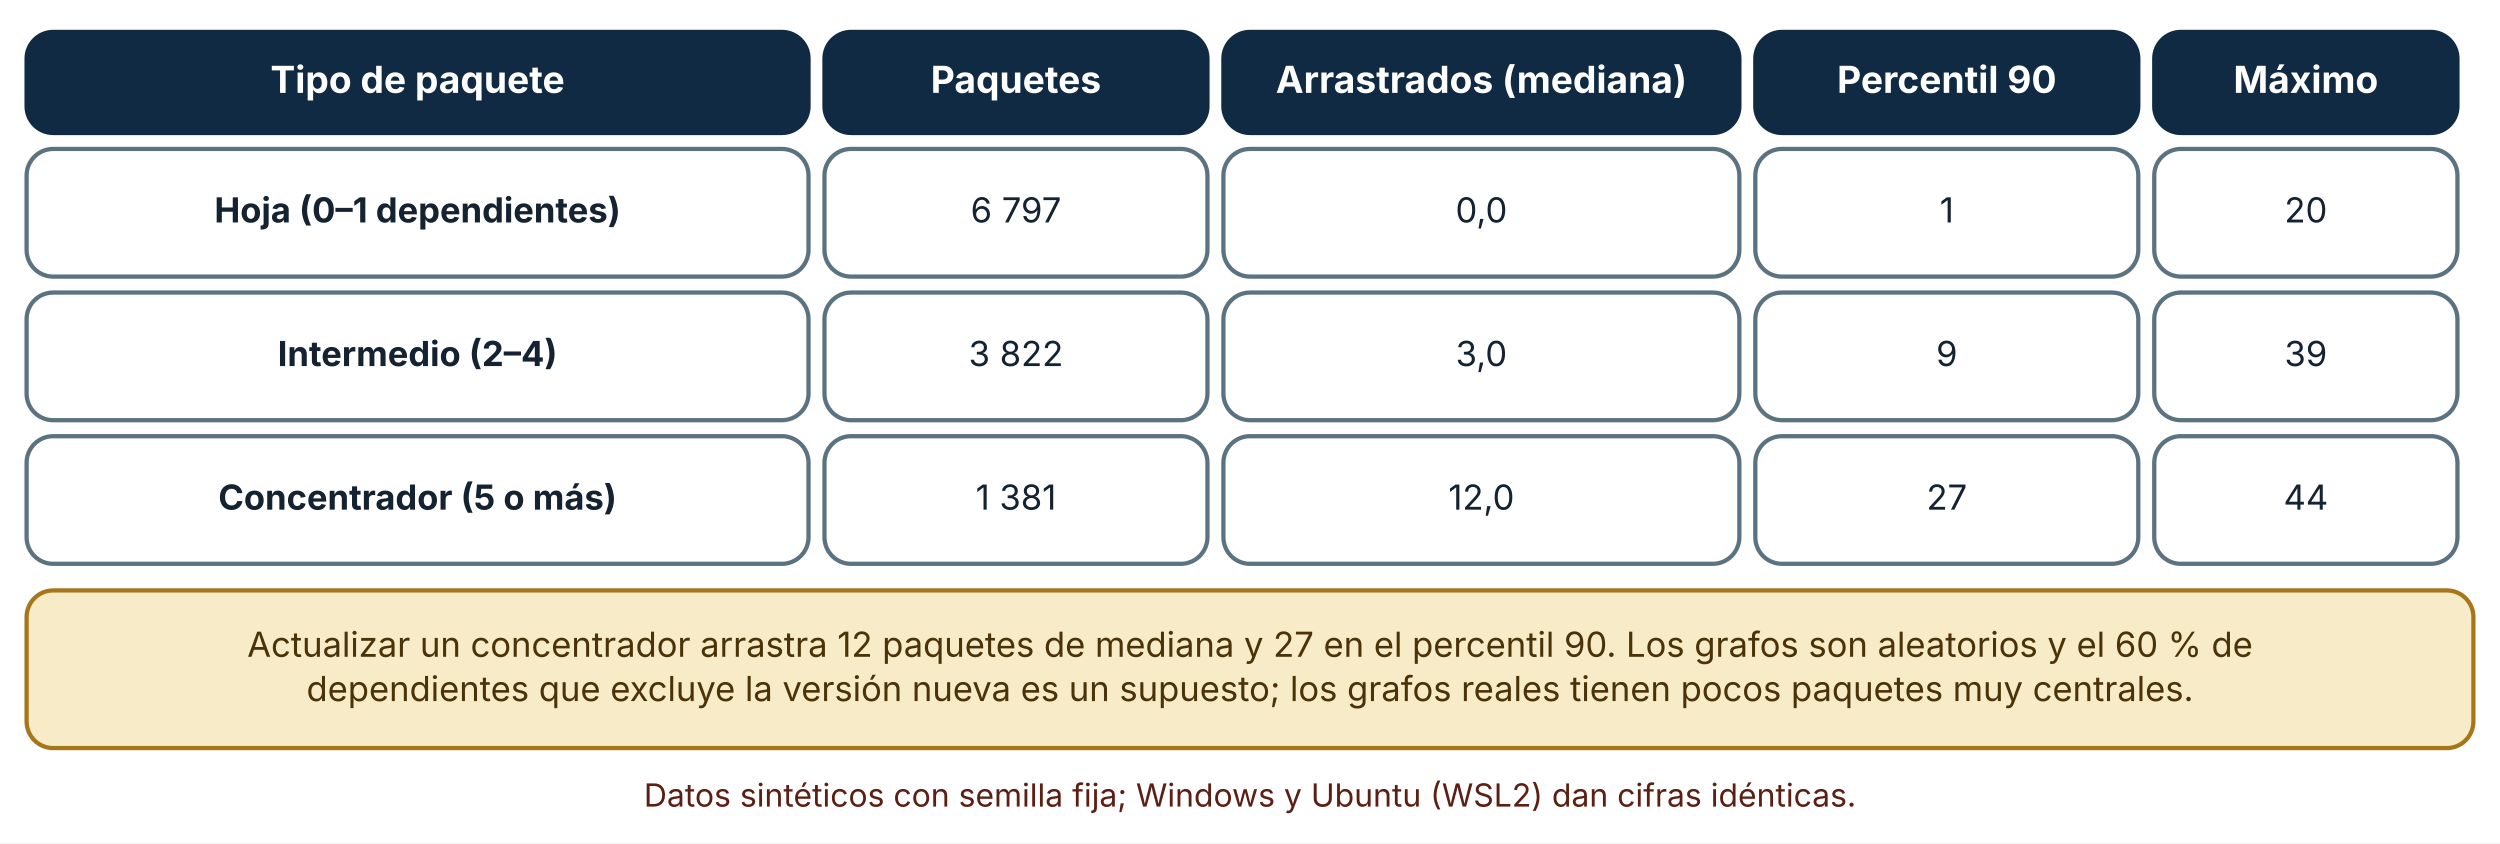
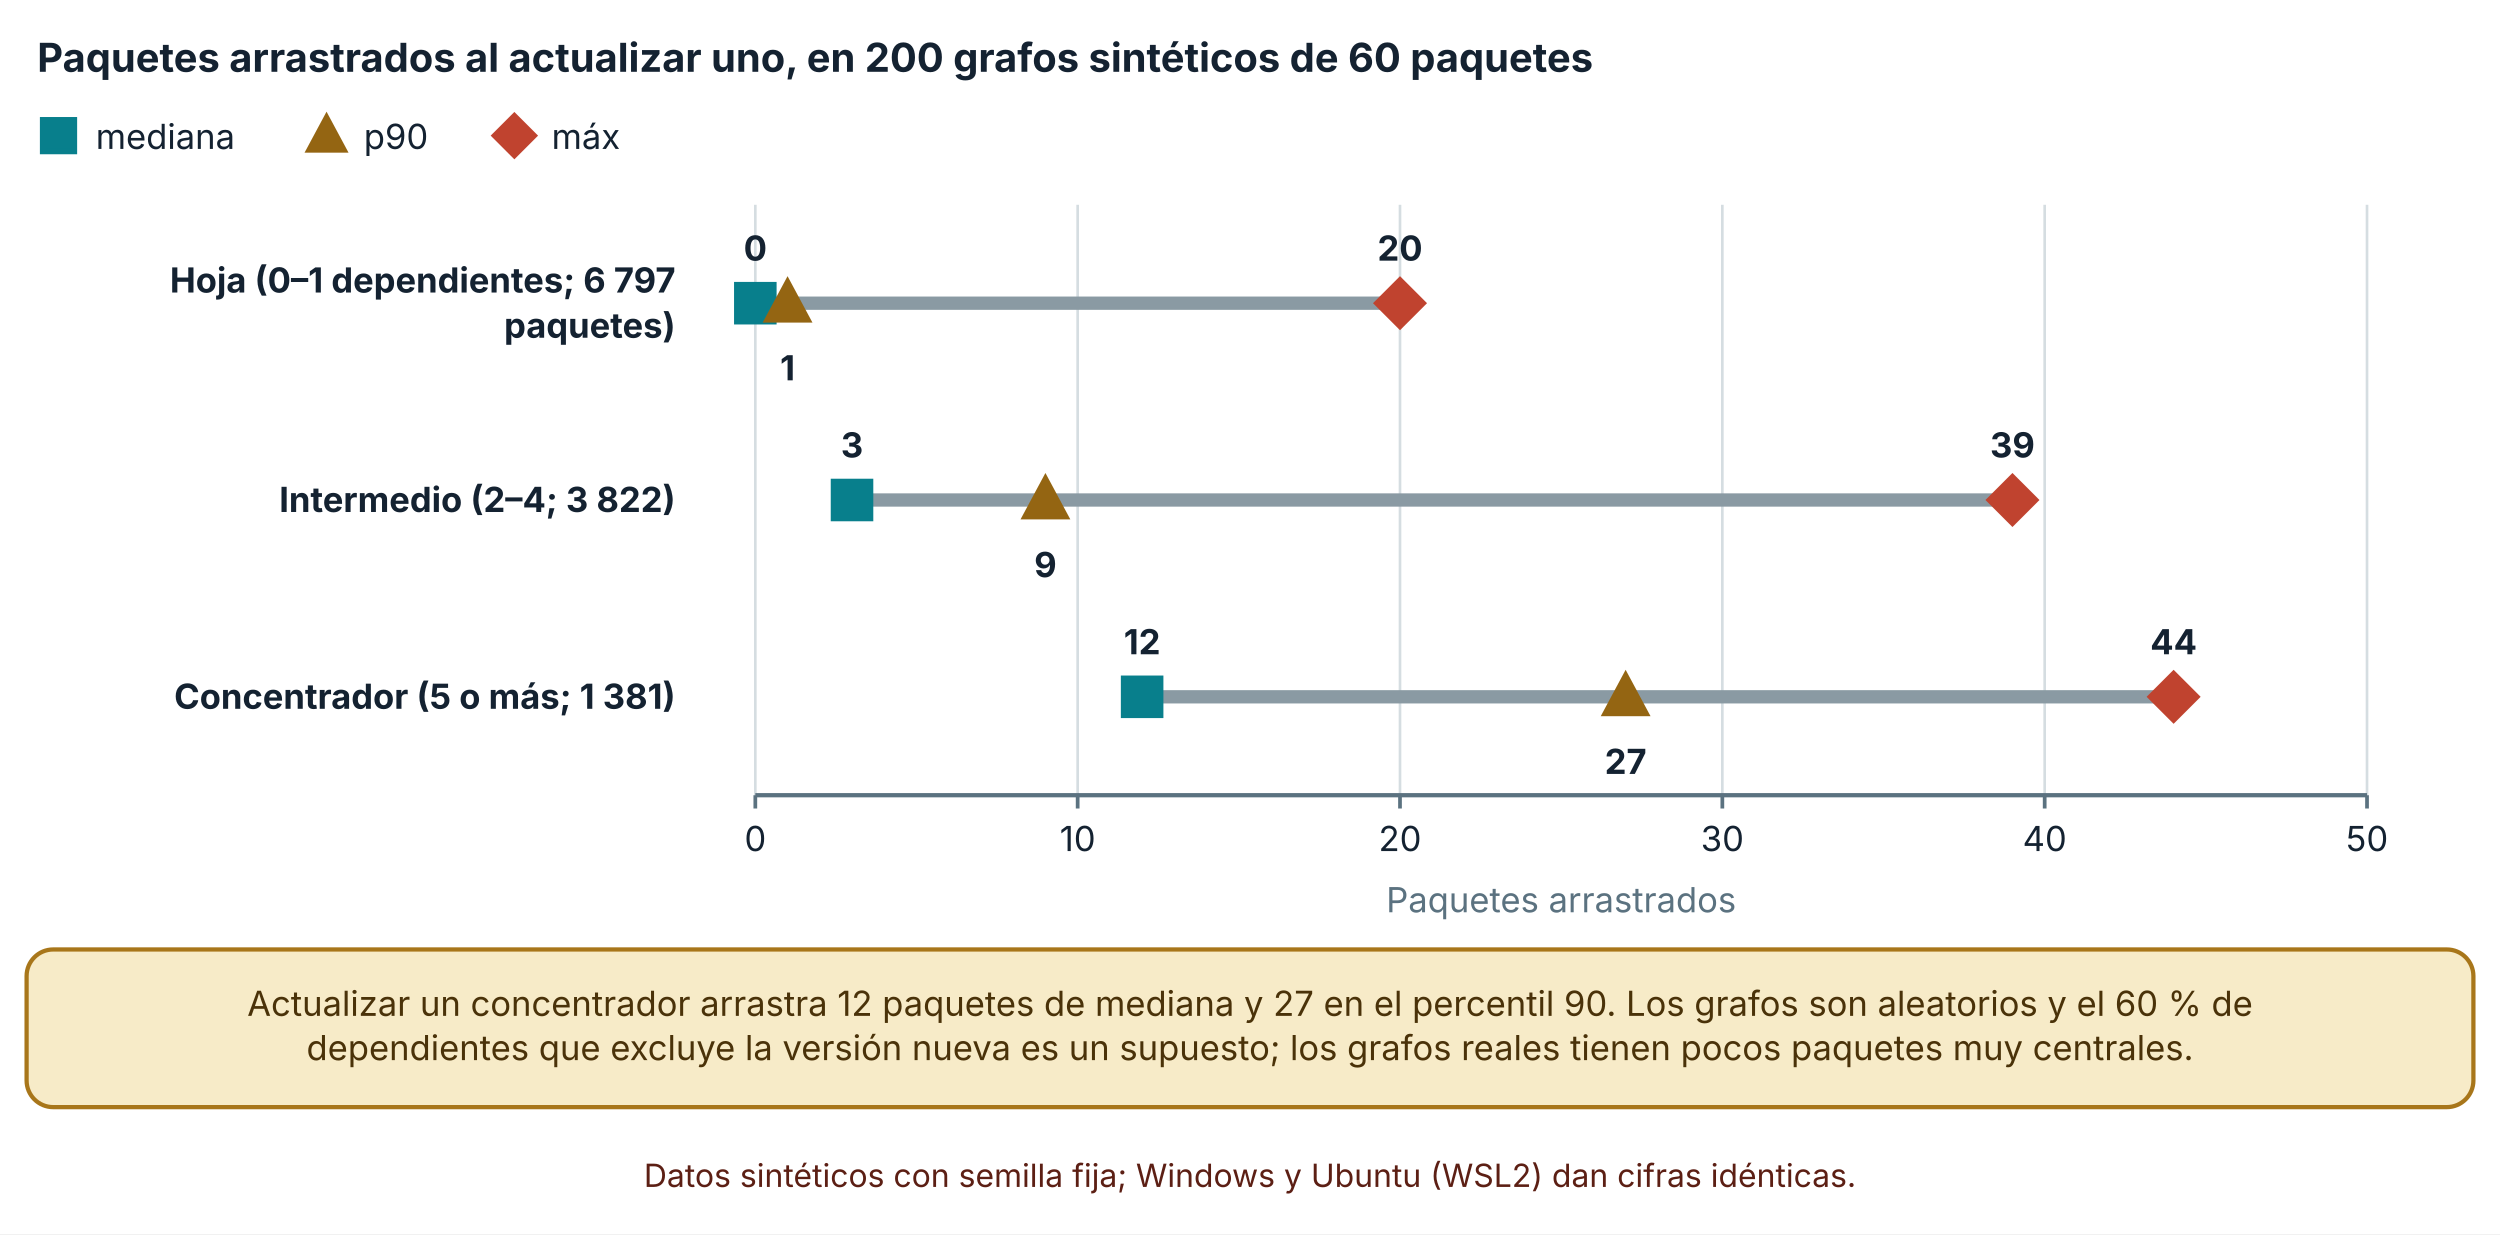
- <svg xmlns="http://www.w3.org/2000/svg" viewBox="0 0 940 317" width="940" height="317" role="img" aria-labelledby="t d" font-family="Inter, 'Segoe UI', system-ui, -apple-system, sans-serif">
+ <svg xmlns="http://www.w3.org/2000/svg" viewBox="0 0 940 464" width="940" height="464" role="img" aria-labelledby="t d" font-family="Inter, 'Segoe UI', system-ui, -apple-system, sans-serif">
  <defs>
    <marker id="arrow" viewBox="0 0 10 10" refX="9" refY="5" markerWidth="8" markerHeight="8" orient="auto-start-reverse">
      <path d="M0,0 L10,5 L0,10 z" fill="#32505f" />
    </marker>
    <marker id="arrow-coral" viewBox="0 0 10 10" refX="9" refY="5" markerWidth="8" markerHeight="8" orient="auto-start-reverse">
      <path d="M0,0 L10,5 L0,10 z" fill="#c0432f" />
    </marker>
  </defs>
-   <rect width="940" height="317" fill="#ffffff" />
-   <rect x="10" y="12" width="294" height="38" rx="10" fill="#102a43" stroke="#102a43" stroke-width="1.6" />
-   <text x="157" y="34.92" font-size="14" text-anchor="middle" font-weight="700" fill="#ffffff">
-     <tspan x="157" dy="0">Tipo de paquete</tspan>
+   <rect width="940" height="464" fill="#ffffff" />
+   <text x="14" y="27" font-size="15" text-anchor="start" font-weight="700" fill="#142231">
+     <tspan x="14" dy="0">Paquetes arrastrados al actualizar uno, en 200 grafos sintéticos de 60 paquetes</tspan>
  </text>
-   <rect x="310" y="12" width="144" height="38" rx="10" fill="#102a43" stroke="#102a43" stroke-width="1.6" />
-   <text x="382" y="34.92" font-size="14" text-anchor="middle" font-weight="700" fill="#ffffff">
-     <tspan x="382" dy="0">Paquetes</tspan>
+   <rect x="16" y="45" width="12" height="12" fill="#087f8c" stroke="#087f8c" stroke-width="2" />
+   <text x="36" y="56" font-size="13" text-anchor="start" font-weight="400" fill="#142231">
+     <tspan x="36" dy="0">mediana</tspan>
  </text>
-   <rect x="460" y="12" width="194" height="38" rx="10" fill="#102a43" stroke="#102a43" stroke-width="1.6" />
-   <text x="557" y="34.92" font-size="14" text-anchor="middle" font-weight="700" fill="#ffffff">
-     <tspan x="557" dy="0">Arrastrados (mediana)</tspan>
+   <polygon points="122.78,44.1 129.38,56.4 116.18,56.4" fill="#946512" stroke="#946512" stroke-width="2" />
+   <text x="136.78" y="56" font-size="13" text-anchor="start" font-weight="400" fill="#142231">
+     <tspan x="136.78" dy="0">p90</tspan>
  </text>
-   <rect x="660" y="12" width="144" height="38" rx="10" fill="#102a43" stroke="#102a43" stroke-width="1.6" />
-   <text x="732" y="34.92" font-size="14" text-anchor="middle" font-weight="700" fill="#ffffff">
-     <tspan x="732" dy="0">Percentil 90</tspan>
+   <polygon points="193.4,43.5 200.9,51 193.4,58.5 185.9,51" fill="#c0432f" stroke="#c0432f" stroke-width="2" />
+   <text x="207.4" y="56" font-size="13" text-anchor="start" font-weight="400" fill="#142231">
+     <tspan x="207.4" dy="0">máx</tspan>
  </text>
-   <rect x="810" y="12" width="114" height="38" rx="10" fill="#102a43" stroke="#102a43" stroke-width="1.6" />
-   <text x="867" y="34.92" font-size="14" text-anchor="middle" font-weight="700" fill="#ffffff">
-     <tspan x="867" dy="0">Máximo</tspan>
+   <line x1="284" y1="77" x2="284" y2="299" stroke="#d5dde1" stroke-width="1" />
+   <line x1="284" y1="299" x2="284" y2="304" stroke="#5b7280" stroke-width="1.4" />
+   <text x="284" y="320" font-size="13" text-anchor="middle" font-weight="400" fill="#142231">
+     <tspan x="284" dy="0">0</tspan>
  </text>
-   <rect x="10" y="56" width="294" height="48" rx="10" fill="#ffffff" stroke="#5b7280" stroke-width="1.6" />
-   <text x="157" y="83.64" font-size="13" text-anchor="middle" font-weight="700" fill="#142231">
-     <tspan x="157" dy="0">Hoja (0–1 dependientes)</tspan>
+   <line x1="405.2" y1="77" x2="405.2" y2="299" stroke="#d5dde1" stroke-width="1" />
+   <line x1="405.2" y1="299" x2="405.2" y2="304" stroke="#5b7280" stroke-width="1.4" />
+   <text x="405.2" y="320" font-size="13" text-anchor="middle" font-weight="400" fill="#142231">
+     <tspan x="405.2" dy="0">10</tspan>
  </text>
-   <rect x="310" y="56" width="144" height="48" rx="10" fill="#ffffff" stroke="#5b7280" stroke-width="1.6" />
-   <text x="382" y="83.64" font-size="13" text-anchor="middle" font-weight="400" fill="#142231">
-     <tspan x="382" dy="0">6 797</tspan>
+   <line x1="526.4" y1="77" x2="526.4" y2="299" stroke="#d5dde1" stroke-width="1" />
+   <line x1="526.4" y1="299" x2="526.4" y2="304" stroke="#5b7280" stroke-width="1.4" />
+   <text x="526.4" y="320" font-size="13" text-anchor="middle" font-weight="400" fill="#142231">
+     <tspan x="526.4" dy="0">20</tspan>
  </text>
-   <rect x="460" y="56" width="194" height="48" rx="10" fill="#ffffff" stroke="#5b7280" stroke-width="1.6" />
-   <text x="557" y="83.64" font-size="13" text-anchor="middle" font-weight="400" fill="#142231">
-     <tspan x="557" dy="0">0,0</tspan>
+   <line x1="647.6" y1="77" x2="647.6" y2="299" stroke="#d5dde1" stroke-width="1" />
+   <line x1="647.6" y1="299" x2="647.6" y2="304" stroke="#5b7280" stroke-width="1.4" />
+   <text x="647.6" y="320" font-size="13" text-anchor="middle" font-weight="400" fill="#142231">
+     <tspan x="647.6" dy="0">30</tspan>
  </text>
-   <rect x="660" y="56" width="144" height="48" rx="10" fill="#ffffff" stroke="#5b7280" stroke-width="1.6" />
-   <text x="732" y="83.64" font-size="13" text-anchor="middle" font-weight="400" fill="#142231">
-     <tspan x="732" dy="0">1</tspan>
+   <line x1="768.8" y1="77" x2="768.8" y2="299" stroke="#d5dde1" stroke-width="1" />
+   <line x1="768.8" y1="299" x2="768.8" y2="304" stroke="#5b7280" stroke-width="1.4" />
+   <text x="768.8" y="320" font-size="13" text-anchor="middle" font-weight="400" fill="#142231">
+     <tspan x="768.8" dy="0">40</tspan>
  </text>
-   <rect x="810" y="56" width="114" height="48" rx="10" fill="#ffffff" stroke="#5b7280" stroke-width="1.6" />
-   <text x="867" y="83.64" font-size="13" text-anchor="middle" font-weight="400" fill="#142231">
-     <tspan x="867" dy="0">20</tspan>
+   <line x1="890" y1="77" x2="890" y2="299" stroke="#d5dde1" stroke-width="1" />
+   <line x1="890" y1="299" x2="890" y2="304" stroke="#5b7280" stroke-width="1.4" />
+   <text x="890" y="320" font-size="13" text-anchor="middle" font-weight="400" fill="#142231">
+     <tspan x="890" dy="0">50</tspan>
  </text>
-   <rect x="10" y="110" width="294" height="48" rx="10" fill="#ffffff" stroke="#5b7280" stroke-width="1.6" />
-   <text x="157" y="137.64" font-size="13" text-anchor="middle" font-weight="700" fill="#142231">
-     <tspan x="157" dy="0">Intermedio (2–4)</tspan>
+   <line x1="284" y1="299" x2="890" y2="299" stroke="#5b7280" stroke-width="1.6" />
+   <text x="254" y="110" font-size="13" text-anchor="end" font-weight="700" fill="#142231">
+     <tspan x="254" dy="0">Hoja (0–1 dependientes; 6 797</tspan>
  </text>
-   <rect x="310" y="110" width="144" height="48" rx="10" fill="#ffffff" stroke="#5b7280" stroke-width="1.6" />
-   <text x="382" y="137.64" font-size="13" text-anchor="middle" font-weight="400" fill="#142231">
-     <tspan x="382" dy="0">3 822</tspan>
+   <text x="254" y="127" font-size="13" text-anchor="end" font-weight="700" fill="#142231">
+     <tspan x="254" dy="0">paquetes)</tspan>
  </text>
-   <rect x="460" y="110" width="194" height="48" rx="10" fill="#ffffff" stroke="#5b7280" stroke-width="1.6" />
-   <text x="557" y="137.64" font-size="13" text-anchor="middle" font-weight="400" fill="#142231">
-     <tspan x="557" dy="0">3,0</tspan>
+   <text x="254" y="192.5" font-size="13" text-anchor="end" font-weight="700" fill="#142231">
+     <tspan x="254" dy="0">Intermedio (2–4; 3 822)</tspan>
  </text>
-   <rect x="660" y="110" width="144" height="48" rx="10" fill="#ffffff" stroke="#5b7280" stroke-width="1.6" />
-   <text x="732" y="137.64" font-size="13" text-anchor="middle" font-weight="400" fill="#142231">
-     <tspan x="732" dy="0">9</tspan>
+   <text x="254" y="266.5" font-size="13" text-anchor="end" font-weight="700" fill="#142231">
+     <tspan x="254" dy="0">Concentrador (5 o más; 1 381)</tspan>
  </text>
-   <rect x="810" y="110" width="114" height="48" rx="10" fill="#ffffff" stroke="#5b7280" stroke-width="1.6" />
-   <text x="867" y="137.64" font-size="13" text-anchor="middle" font-weight="400" fill="#142231">
-     <tspan x="867" dy="0">39</tspan>
+   <line x1="284" y1="114" x2="526.4" y2="114" stroke="#8a9aa3" stroke-width="5" />
+   <rect x="277" y="107" width="14" height="14" fill="#087f8c" stroke="#087f8c" stroke-width="2" />
+   <text x="284" y="98" font-size="13" text-anchor="middle" font-weight="700" fill="#142231">
+     <tspan x="284" dy="0">0</tspan>
  </text>
-   <rect x="10" y="164" width="294" height="48" rx="10" fill="#ffffff" stroke="#5b7280" stroke-width="1.6" />
-   <text x="157" y="191.64" font-size="13" text-anchor="middle" font-weight="700" fill="#142231">
-     <tspan x="157" dy="0">Concentrador (5 o más)</tspan>
+   <polygon points="296.12,105.95 303.82,120.3 288.42,120.3" fill="#946512" stroke="#946512" stroke-width="2" />
+   <text x="296.12" y="143" font-size="13" text-anchor="middle" font-weight="700" fill="#142231">
+     <tspan x="296.12" dy="0">1</tspan>
  </text>
-   <rect x="310" y="164" width="144" height="48" rx="10" fill="#ffffff" stroke="#5b7280" stroke-width="1.6" />
-   <text x="382" y="191.64" font-size="13" text-anchor="middle" font-weight="400" fill="#142231">
-     <tspan x="382" dy="0">1 381</tspan>
+   <polygon points="526.4,105.25 535.15,114 526.4,122.75 517.65,114" fill="#c0432f" stroke="#c0432f" stroke-width="2" />
+   <text x="526.4" y="98" font-size="13" text-anchor="middle" font-weight="700" fill="#142231">
+     <tspan x="526.4" dy="0">20</tspan>
  </text>
-   <rect x="460" y="164" width="194" height="48" rx="10" fill="#ffffff" stroke="#5b7280" stroke-width="1.6" />
-   <text x="557" y="191.64" font-size="13" text-anchor="middle" font-weight="400" fill="#142231">
-     <tspan x="557" dy="0">12,0</tspan>
+   <line x1="320.36" y1="188" x2="756.68" y2="188" stroke="#8a9aa3" stroke-width="5" />
+   <rect x="313.36" y="181" width="14" height="14" fill="#087f8c" stroke="#087f8c" stroke-width="2" />
+   <text x="320.36" y="172" font-size="13" text-anchor="middle" font-weight="700" fill="#142231">
+     <tspan x="320.36" dy="0">3</tspan>
  </text>
-   <rect x="660" y="164" width="144" height="48" rx="10" fill="#ffffff" stroke="#5b7280" stroke-width="1.6" />
-   <text x="732" y="191.64" font-size="13" text-anchor="middle" font-weight="400" fill="#142231">
-     <tspan x="732" dy="0">27</tspan>
+   <polygon points="393.08,179.95 400.78,194.3 385.38,194.3" fill="#946512" stroke="#946512" stroke-width="2" />
+   <text x="393.08" y="217" font-size="13" text-anchor="middle" font-weight="700" fill="#142231">
+     <tspan x="393.08" dy="0">9</tspan>
  </text>
-   <rect x="810" y="164" width="114" height="48" rx="10" fill="#ffffff" stroke="#5b7280" stroke-width="1.6" />
-   <text x="867" y="191.64" font-size="13" text-anchor="middle" font-weight="400" fill="#142231">
-     <tspan x="867" dy="0">44</tspan>
+   <polygon points="756.68,179.25 765.43,188 756.68,196.75 747.93,188" fill="#c0432f" stroke="#c0432f" stroke-width="2" />
+   <text x="756.68" y="172" font-size="13" text-anchor="middle" font-weight="700" fill="#142231">
+     <tspan x="756.68" dy="0">39</tspan>
  </text>
-   <rect x="10" y="222" width="920" height="59.28" rx="10" fill="#f7ebc8" stroke="#a8761a" stroke-width="1.6" />
-   <text x="470" y="246.96" font-size="13" text-anchor="middle" font-weight="400" fill="#4a3209">
+   <line x1="429.44" y1="262" x2="817.28" y2="262" stroke="#8a9aa3" stroke-width="5" />
+   <rect x="422.44" y="255" width="14" height="14" fill="#087f8c" stroke="#087f8c" stroke-width="2" />
+   <text x="429.44" y="246" font-size="13" text-anchor="middle" font-weight="700" fill="#142231">
+     <tspan x="429.44" dy="0">12</tspan>
+   </text>
+   <polygon points="611.24,253.95 618.94,268.3 603.54,268.3" fill="#946512" stroke="#946512" stroke-width="2" />
+   <text x="611.24" y="291" font-size="13" text-anchor="middle" font-weight="700" fill="#142231">
+     <tspan x="611.24" dy="0">27</tspan>
+   </text>
+   <polygon points="817.28,253.25 826.03,262 817.28,270.75 808.53,262" fill="#c0432f" stroke="#c0432f" stroke-width="2" />
+   <text x="817.28" y="246" font-size="13" text-anchor="middle" font-weight="700" fill="#142231">
+     <tspan x="817.28" dy="0">44</tspan>
+   </text>
+   <text x="587" y="343" font-size="13" text-anchor="middle" font-weight="400" fill="#5b7280">
+     <tspan x="587" dy="0">Paquetes arrastrados</tspan>
+   </text>
+   <rect x="10" y="357" width="920" height="59.28" rx="10" fill="#f7ebc8" stroke="#a8761a" stroke-width="1.6" />
+   <text x="470" y="381.96" font-size="13" text-anchor="middle" font-weight="400" fill="#4a3209">
    <tspan x="470" dy="0">Actualizar un concentrador arrastra 12 paquetes de mediana y 27 en el percentil 90. Los grafos son aleatorios y el 60 % de</tspan>
  </text>
-   <text x="470" y="263.6" font-size="13" text-anchor="middle" font-weight="400" fill="#4a3209">
+   <text x="470" y="398.6" font-size="13" text-anchor="middle" font-weight="400" fill="#4a3209">
    <tspan x="470" dy="0">dependientes que excluye la versión nueva es un supuesto; los grafos reales tienen pocos paquetes muy centrales.</tspan>
  </text>
-   <text x="470" y="303.28" font-size="12" text-anchor="middle" font-weight="400" fill="#5c1f14">
+   <text x="470" y="446.28" font-size="12" text-anchor="middle" font-weight="400" fill="#5c1f14">
    <tspan x="470" dy="0">Datos sintéticos con semilla fija; Windows y Ubuntu (WSL2) dan cifras idénticas.</tspan>
  </text>
</svg>
